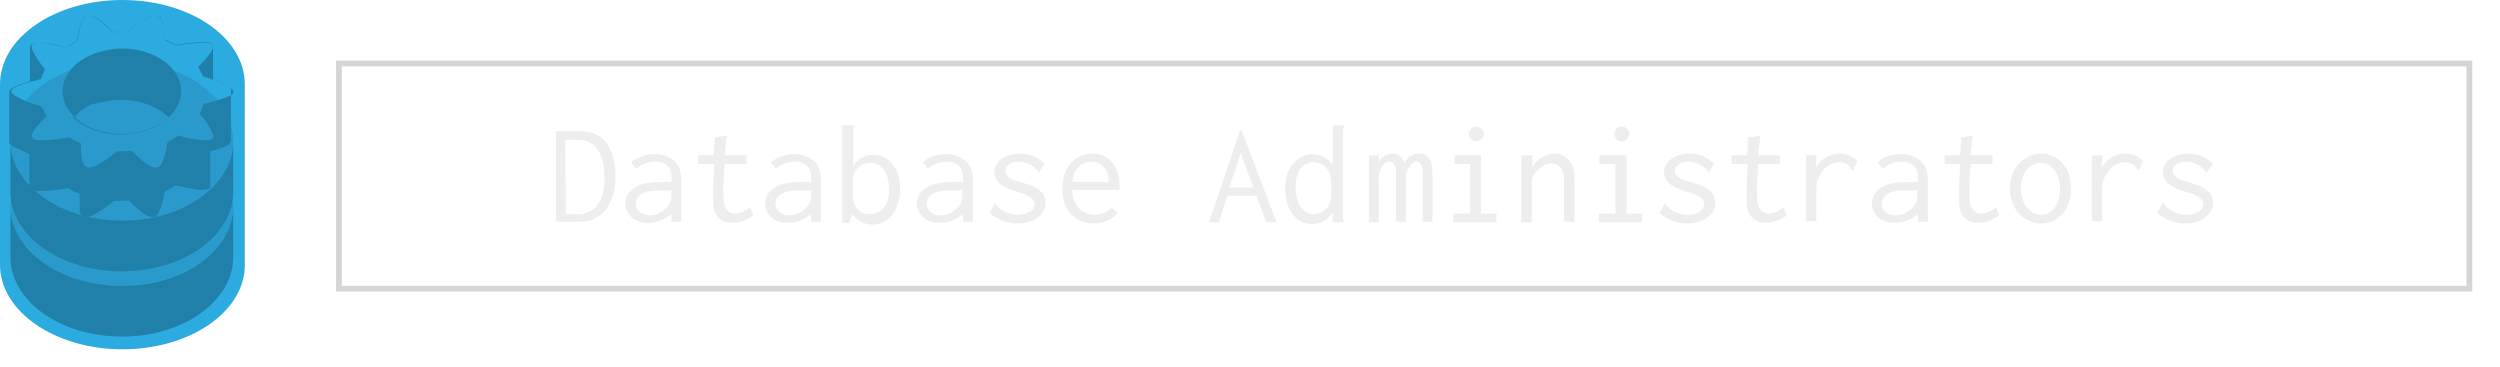
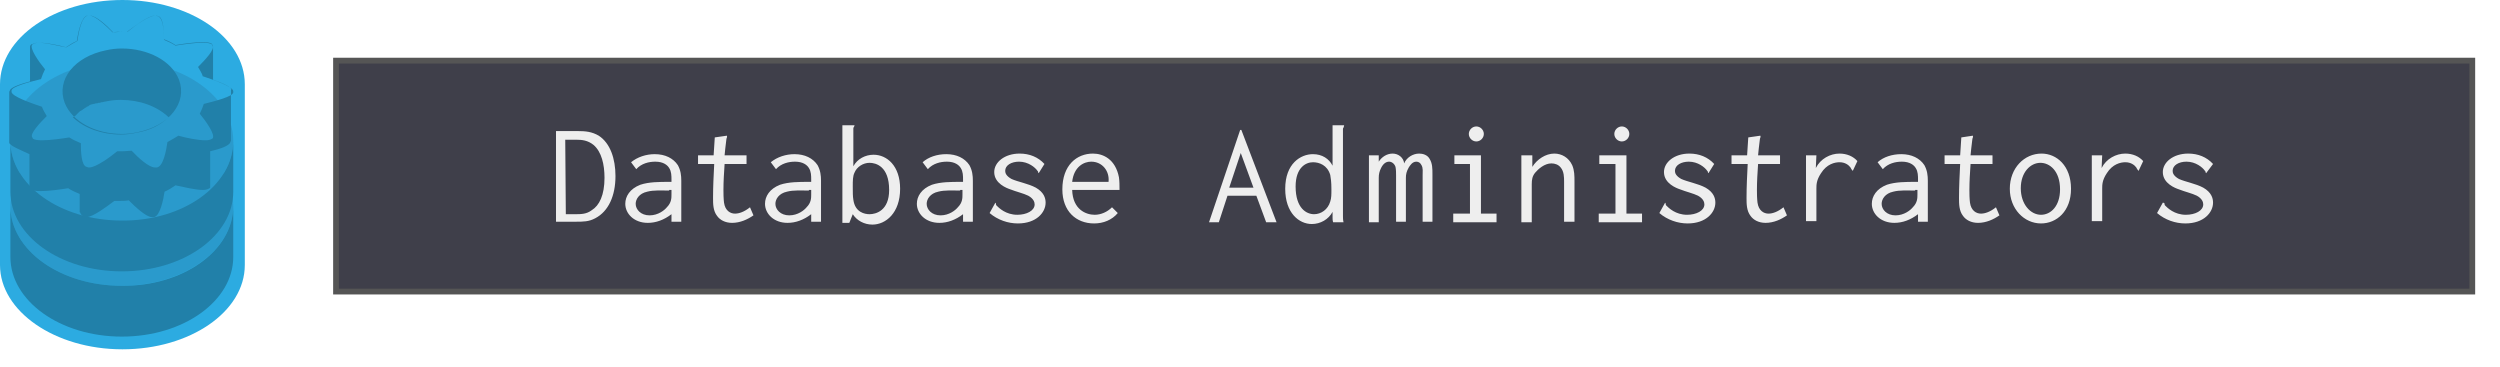
<svg xmlns="http://www.w3.org/2000/svg" width="433" height="63.5" viewBox="0 0 433 63.5">
  <path fill="none" d="M58.7 11h369v39h-369z" />
-   <path fill="#D5D5D5" d="M427.2 11.5v38h-368v-38h368m1-1h-370v40h370v-40z" />
+   <path d="M428.2 10.5h-370v40h370z" fill="#33333f" fill-opacity=".94" stroke="#555" />
  <path fill="#EEE" d="M100 22.7c1.4 0 2.5.1 3.7.8 2 1.3 2.9 4 2.9 7 0 3.4-1.2 6.1-3.5 7.3-1.1.6-2.1.6-3.4.6h-3.4V22.7h3.7zm-2 14.4h1.6c1 0 2 0 2.9-.7 1.3-.8 2.2-2.6 2.2-5.6 0-2.3-.5-4.5-1.9-5.7-1-.8-2-.9-3-.9h-1.9l.1 12.9zm15.4-10.4c1.8 0 3.2.7 4 1.9.5.9.6 1.8.6 2.7v7.1h-1.7v-1.3c-1.3 1-2.7 1.5-4.1 1.5-2.4 0-3.9-1.6-3.9-3.3 0-1.3.8-2.6 2.6-3.3 1.5-.5 3.3-.5 5-.5h.4v-.4c0-.6 0-1.4-.4-2-.3-.5-1-1.1-2.4-1.1-1.1 0-2.4.3-3.3 1.3l-.9-1.2c1.1-.9 2.6-1.4 4.1-1.4zm2.5 6.3c-1.2 0-2.7-.1-3.8.2-1.4.3-2 1.3-2 2.1 0 1 .9 2 2.4 2s2.6-.9 3-1.4c.8-.8.8-1.6.8-2.2v-.8h-.4v.1zm10-9.5c.1.3-.1.4-.1.7-.1.6-.3 2.7-.3 2.7h3.8v1.5h-3.8c-.1 1.5-.2 3-.2 4.5 0 1.7.1 2.1.1 2.2.2 1.4 1.1 1.9 1.9 1.9.7 0 1.6-.3 2.6-1.1l.6 1.4c-1 .7-2.3 1.3-3.7 1.3-1.2 0-2.1-.5-2.6-1.2-.7-.9-.7-2.1-.7-3.1 0-2 .1-3.9.2-5.9h-2.8v-1.5h2.7l.2-3.1 2.1-.3zm11.7 3.2c1.8 0 3.2.7 4 1.9.5.9.6 1.8.6 2.7v7.1h-1.7v-1.3c-1.3 1-2.7 1.5-4.1 1.5-2.4 0-3.9-1.6-3.9-3.3 0-1.3.8-2.6 2.6-3.3 1.5-.5 3.3-.5 5-.5h.4v-.4c0-.6 0-1.4-.4-2-.3-.5-1-1.1-2.4-1.1-1.1 0-2.4.3-3.3 1.3l-.9-1.2c1.1-.9 2.6-1.4 4.1-1.4zm2.5 6.3c-1.2 0-2.7-.1-3.8.2-1.4.3-2 1.3-2 2.1 0 1 .9 2 2.4 2s2.6-.9 3-1.4c.8-.8.8-1.6.8-2.2v-.8h-.4v.1zm7.9-11.3c0 .2-.1.2-.1.3-.1.1-.1.1-.1.3v6.5c.7-1.3 2.1-2 3.5-2 2.3 0 4.6 1.9 4.6 5.9 0 4.2-2.5 6.2-4.8 6.2-1.4 0-2.7-.7-3.4-1.8l-.6 1.5h-1.2V21.7h2.1zm0 8.2c-.3.6-.3 1.4-.3 2.4s0 1.7.1 2.3c.3 2.2 2 2.5 2.8 2.5 1.1 0 3.4-.6 3.4-4.2 0-4.1-2.3-4.7-3.4-4.7s-2.2.7-2.6 1.7zm15.9-3.2c1.8 0 3.2.7 4 1.9.5.9.6 1.8.6 2.7v7.1h-1.7v-1.3c-1.3 1-2.7 1.5-4.1 1.5-2.4 0-3.9-1.6-3.9-3.3 0-1.3.8-2.6 2.6-3.3 1.5-.5 3.3-.5 5-.5h.4v-.4c0-.6 0-1.4-.4-2-.3-.5-1-1.1-2.4-1.1-1.1 0-2.4.3-3.3 1.3l-.9-1.2c1-.9 2.5-1.4 4.1-1.4zm2.4 6.3c-1.2 0-2.7-.1-3.8.2-1.4.3-2 1.3-2 2.1 0 1 .9 2 2.4 2s2.6-.9 3-1.4c.8-.8.8-1.6.8-2.2v-.8h-.4v.1zm13.6-3s-.1-.1-.1-.2 0-.1-.1-.2c-.4-.6-1.6-1.6-3.2-1.6-1.3 0-2.4.6-2.4 1.6 0 .4.2.9 1.1 1.4 1.1.5 2.9.8 4.2 1.5 1.4.8 1.7 1.8 1.7 2.6 0 1.7-1.6 3.6-4.8 3.6-1.7 0-3.5-.6-4.9-1.8l1-1.8c.1.1.1.2.1.2 0 .1 0 .2.1.3.4.4 1.6 1.6 3.6 1.6 1.6 0 3-.7 3-1.8 0-.4-.2-1-1.1-1.5-.8-.4-2.1-.7-3.1-1.1-.6-.2-2.8-1-2.8-3 0-1.7 1.8-3.2 4.4-3.2 1.7 0 3.2.6 4.3 1.8l-1 1.6zm13.9.7c.1.7.1 1.4.1 2.2h-8.2c.1 3.4 2.4 4.3 3.9 4.3 1.1 0 2.2-.5 3-1.3l1 1c-1 1.2-2.5 1.8-4.1 1.8-3.1 0-5.5-2.1-5.5-5.9 0-4.2 2.5-6.2 5.3-6.2 1.8 0 3.9 1 4.5 4.1zm-1.8.8c.2-1.9-1.1-3.5-3-3.5-1.2 0-3 .8-3.3 3.5h6.3zm22.8-9h.2l6.1 16h-1.8l-1.7-4.6h-5l-1.5 4.6h-1.7l5.4-16zm.1 4l-2 6h4.2l-2.2-6zm16-4.8h1.9c0 .2-.1.3-.1.4-.1.1-.1.2-.1.3v15c0 .3 0 .7.1 1.1h-1.8c-.1-.3-.1-.6-.1-.8v-1c-.7 1.3-2.1 2.1-3.6 2.1-2.2 0-4.6-1.9-4.6-6.1 0-4.4 2.7-6 4.8-6 1.6 0 2.8.8 3.4 2v-7h.1zm-6.5 10.6c0 3.8 1.9 4.8 3.2 4.8 1.2 0 2.4-.8 2.8-2.2.2-.6.2-1.2.2-2.1 0-1.3-.1-1.9-.2-2.5-.5-1.7-1.9-2.2-3-2.2-1.2 0-3 .9-3 4.2zm12.7-5.4h1.7V28c.5-.8 1.4-1.4 2.4-1.4s1.9.7 2 1.7c.4-1 1.5-1.7 2.6-1.7.6 0 1.4.2 1.8.9.5.8.5 1.7.5 2.7v8.2h-1.7v-8.1c0-.5.1-1.2-.2-1.7-.2-.4-.5-.6-.9-.6-.7 0-1.1.7-1.3 1-.4.7-.5 1.2-.5 1.8v7.6h-1.7v-8c0-.5 0-1-.1-1.5-.2-.6-.7-.9-1.1-.9-.5 0-1 .3-1.4 1.1-.3.6-.4 1.1-.4 1.7v7.7h-1.7V26.9zm19.4 0V37h2.7v1.5h-7.5V37h2.9v-8.6h-2.7v-1.5h4.6zm.5-3.7c0 .7-.6 1.3-1.3 1.3s-1.3-.6-1.3-1.3c0-.7.6-1.3 1.3-1.3s1.3.6 1.3 1.3zm6.6 3.7h1.8v2c.8-1.3 2.3-2.3 3.8-2.3 1.3 0 2.5.7 3.1 2 .4.9.4 1.9.4 2.8v7h-1.8v-6.9c0-.8 0-1.8-.6-2.5-.4-.5-1-.7-1.6-.7-1.2 0-2.3 1-2.8 1.6s-.6 1.2-.6 2v6.6h-1.8V26.9h.1zm18.1 0V37h2.7v1.5h-7.5V37h2.9v-8.6H277v-1.5h4.7zm.5-3.7c0 .7-.6 1.3-1.3 1.3-.7 0-1.3-.6-1.3-1.3 0-.7.6-1.3 1.3-1.3.7 0 1.3.6 1.3 1.3zm13.7 6.8s-.1-.1-.1-.2 0-.1-.1-.2c-.4-.6-1.6-1.6-3.2-1.6-1.3 0-2.4.6-2.4 1.6 0 .4.2.9 1.1 1.4 1.1.5 2.9.8 4.2 1.5 1.4.8 1.7 1.8 1.7 2.6 0 1.7-1.6 3.6-4.8 3.6-1.7 0-3.5-.6-4.9-1.8l1-1.8c.1.1.1.2.1.2 0 .1 0 .2.1.3.4.4 1.6 1.6 3.6 1.6 1.6 0 3-.7 3-1.8 0-.4-.2-1-1.1-1.5-.8-.4-2.1-.7-3.1-1.1-.6-.2-2.8-1-2.8-3 0-1.7 1.8-3.2 4.4-3.2 1.7 0 3.2.6 4.3 1.8l-1 1.6zm9-6.5c.1.3-.1.4-.1.7-.1.6-.3 2.7-.3 2.7h3.8v1.5h-3.8c-.1 1.5-.2 3-.2 4.5 0 1.7.1 2.1.1 2.2.2 1.4 1.1 1.9 1.9 1.9.7 0 1.6-.3 2.6-1.1l.6 1.4c-1 .7-2.3 1.3-3.7 1.3-1.2 0-2.1-.5-2.6-1.2-.7-.9-.7-2.1-.7-3.1 0-2 .1-3.9.2-5.9h-2.8v-1.5h2.7l.2-3.1 2.1-.3zm9.7 3.4l-.1 2.2c.8-1.6 2.5-2.5 4.1-2.5 1.3 0 2.4.5 3.1 1.3l-.8 1.7c-.2-.2-.3-.4-.4-.6-.3-.4-.9-.9-1.9-.9-.8 0-2.2.3-3.2 1.9-.8 1.2-.8 2-.8 2.7v5.6h-1.8V26.9h1.8zm14.7-.2c1.8 0 3.2.7 4 1.9.5.9.6 1.8.6 2.7v7.1h-1.7v-1.3c-1.3 1-2.7 1.5-4.1 1.5-2.4 0-3.9-1.6-3.9-3.3 0-1.3.8-2.6 2.6-3.3 1.5-.5 3.3-.5 5-.5h.4v-.4c0-.6 0-1.4-.4-2-.3-.5-1-1.1-2.4-1.1-1.1 0-2.4.3-3.3 1.3l-.9-1.2c1-.9 2.5-1.4 4.1-1.4zm2.4 6.3c-1.2 0-2.7-.1-3.8.2-1.4.3-2 1.3-2 2.1 0 1 .9 2 2.4 2s2.6-.9 3-1.4c.8-.8.8-1.6.8-2.2v-.8h-.4v.1zm10-9.5c.1.3-.1.4-.1.7-.1.6-.3 2.7-.3 2.7h3.8v1.5h-3.8c-.1 1.5-.2 3-.2 4.5 0 1.7.1 2.1.1 2.2.2 1.4 1.1 1.9 1.9 1.9.7 0 1.6-.3 2.6-1.1l.6 1.4c-1 .7-2.3 1.3-3.7 1.3-1.2 0-2.1-.5-2.6-1.2-.7-.9-.7-2.1-.7-3.1 0-2 .1-3.9.2-5.9h-2.7v-1.5h2.7l.2-3.1 2-.3zm11.8 15.2c-2.9 0-5.4-2.5-5.4-6 0-3.6 2.5-6.1 5.5-6.1 2.6 0 5.1 2.1 5.1 6.1 0 3.9-2.5 6-5.2 6zm-3.5-6.1c0 2.8 1.7 4.6 3.5 4.6 1.7 0 3.3-1.5 3.3-4.4 0-3.2-1.8-4.6-3.4-4.6-1.7 0-3.4 1.6-3.4 4.4zm14.1-5.7l-.1 2.2c.8-1.6 2.5-2.5 4.1-2.5 1.3 0 2.4.5 3.1 1.3l-.8 1.7c-.2-.2-.3-.4-.4-.6-.3-.4-.9-.9-1.9-.9-.8 0-2.2.3-3.2 1.9-.8 1.2-.8 2-.8 2.7v5.6h-1.8V26.9h1.8zm18 3.1s-.1-.1-.1-.2 0-.1-.1-.2c-.4-.6-1.6-1.6-3.2-1.6-1.3 0-2.4.6-2.4 1.6 0 .4.2.9 1.1 1.4 1.1.5 2.9.8 4.2 1.5 1.4.8 1.7 1.8 1.7 2.6 0 1.7-1.6 3.6-4.8 3.6-1.7 0-3.5-.6-4.9-1.8l1-1.8c.3 0 .3.2.3.2 0 .1 0 .2.1.3.4.4 1.6 1.6 3.6 1.6 1.6 0 3-.7 3-1.8 0-.4-.2-1-1.1-1.5-.8-.4-2.1-.7-3.1-1.1-.6-.2-2.8-1-2.8-3 0-1.7 1.8-3.2 4.4-3.2 1.7 0 3.2.6 4.3 1.8l-1.2 1.6z" />
  <path fill="#2CABE1" d="M21.2 0C9.5 0 0 6.5 0 14.6v31.3c0 8 9.5 14.6 21.2 14.6S42.4 54 42.4 45.9V14.6C42.4 6.5 32.9 0 21.2 0z" />
  <ellipse fill="#2A9ACC" cx="21.1" cy="35.7" rx="19.3" ry="13.8" />
  <path fill="#2180A9" d="M40.4 35.7v8.8c0 7.6-8.6 13.8-19.3 13.8-10.7 0-19.3-6.2-19.3-13.8v-8.8c0 7.6 8.6 13.8 19.3 13.8 10.6.1 19.3-6.1 19.3-13.8" />
  <ellipse fill="#2A9ACC" cx="21.1" cy="24.4" rx="19.3" ry="13.8" />
  <g clip-path="url(#SVGID_2_)">
    <path fill="#2180A9" d="M40.4 24.4v8.8c0 7.6-8.6 13.8-19.3 13.8-10.7 0-19.3-6.2-19.3-13.8v-8.8c0 7.6 8.6 13.8 19.3 13.8 10.6.1 19.3-6.1 19.3-13.8" />
  </g>
-   <path fill="#2180A9" d="M36.9 13.8V8.1c0-.1 0-.2-.1-.3l-.1-.2c-.2-.2-.8-.3-1.6-.3-1.5 0-3.5.3-4.7.5-.6-.4-1.2-.7-2-1v-.1c0-1.5-.2-3.7-1.1-3.9l-.3-.1h-.2c-1.1 0-3.6 1.9-4.8 2.8h-.9c-.5 0-1 0-1.6.1-1.1-1.1-3-2.9-4-2.9h-.4c-1 .2-1.6 3-1.8 4.4-.7.3-1.3.7-1.9 1.1-1.4-.3-3.5-.8-4.7-.8-.5 0-.8.1-1 .2l-.3.1c-.1.1-.2.2-.2.4v6c-1.5.4-3.4 1-3.5 1.6l-.1.2v8.8c0 .5 2 1.3 3.5 2v5.7l.1.1.1.1.1.2c.2.2.8.3 1.6.3 1.5 0 3.6-.3 4.8-.5.6.4 1.3.7 2 1V36.7s0 .1.1.1v.1s0 .1.1.1v.1l.1.1.1.1.1.1c.1 0 .1.1.2.1l.3.1h.2c1.1 0 3.6-1.9 4.8-2.8h.9c.5 0 1 0 1.6-.1 1.1 1.1 3 2.9 4 2.9h.4c1-.2 1.6-3 1.8-4.4.7-.3 1.3-.7 1.9-1.1 1.4.3 3.5.8 4.7.8.5 0 .8-.1 1-.2l.2-.1.1-.1v-.1-.1-.1-6c1.8-.4 3.4-1 3.5-1.6l.1-.2v-8.8c.4-.4-1.4-1.2-3.1-1.8zM13 20.1l.1-.1.2-.2.1-.1.2-.2.1-.1c.1-.1.2-.2.3-.2.1-.1.2-.1.3-.2 0 0 .1 0 .1-.1.1 0 .2-.1.2-.1l.1-.1c.1 0 .2-.1.2-.1s.1 0 .1-.1c.1 0 .2-.1.3-.1l.1-.1c.1-.1.3-.2.4-.2.1 0 .3-.1.4-.1h.1c.1 0 .2-.1.3-.1h.2c.1 0 .2-.1.3-.1h.2c.1 0 .2-.1.3-.1h.1c.2 0 .3-.1.5-.1.9-.2 1.8-.3 2.7-.3 3.3 0 6.3 1.1 8.3 3-1.3 1.3-3.2 2.3-5.6 2.7-.9.2-1.8.3-2.7.3-3.3 0-6.3-1.1-8.3-3 .3-.1.3-.2.4-.2zm22.1-6.9c1.8.6 5.3 1.8 5.3 2.6v.2c0 .7-3.1 1.5-5.1 2-.2.6-.4 1.1-.7 1.7 1 1.2 2.8 3.7 2.2 4.3l-.2.1c-.2.1-.5.2-1 .2-1.3 0-3.3-.4-4.7-.8-.6.4-1.2.7-1.9 1.1-.2 1.4-.7 4.2-1.8 4.4h-.4c-1 0-2.9-1.7-4-2.9-.5 0-1 .1-1.6.1h-.9c-1.2 1-3.7 2.8-4.8 2.8h-.2l-.3-.1c-.9-.2-1-2.6-1-4.1-.7-.3-1.4-.6-2-1-1.2.2-3.3.5-4.7.5-.8 0-1.4-.1-1.6-.3l-.1-.2c-.5-.6 1.3-2.5 2.5-3.7-.3-.5-.6-1-.8-1.5v-.1C5.5 17.9 2 16.7 2 15.9v-.2c0-.7 3.1-1.5 5.1-2 .2-.6.4-1.1.7-1.7-1-1.2-2.8-3.7-2.2-4.3l.2-.1c.2-.1.5-.2 1-.2 1.3 0 3.3.4 4.7.8.6-.4 1.2-.7 1.9-1.1.2-1.4.7-4.2 1.8-4.4h.4c1 0 2.9 1.7 4 2.9.5 0 1-.1 1.6-.1h.9c1.2-1 3.7-2.8 4.8-2.8h.2l.3.1c.9.2 1 2.6 1 4.1.7.3 1.4.6 2 1 1.2-.2 3.3-.5 4.7-.5.8 0 1.4.1 1.6.3l.1.2c.5.6-1.3 2.5-2.5 3.7.3.5.6 1 .8 1.5-.1 0 0 .1 0 .1zm-11.3 9.7c5.5-1.1 8.7-5.1 7.2-9.1-1.3-3.3-5.4-5.4-9.9-5.4-.9 0-1.8.1-2.7.3-5.5 1.1-8.7 5.1-7.2 9.1 1.3 3.3 5.4 5.4 9.9 5.4.9 0 1.8-.1 2.7-.3" />
+   <path fill="#2180A9" d="M36.9 13.8V8.1c0-.1 0-.2-.1-.3l-.1-.2c-.2-.2-.8-.3-1.6-.3-1.5 0-3.5.3-4.7.5-.6-.4-1.2-.7-2-1v-.1c0-1.5-.2-3.7-1.1-3.9l-.3-.1h-.2c-1.1 0-3.6 1.9-4.8 2.8h-.9c-.5 0-1 0-1.6.1-1.1-1.1-3-2.9-4-2.9h-.4c-1 .2-1.6 3-1.8 4.4-.7.3-1.3.7-1.9 1.1-1.4-.3-3.5-.8-4.7-.8-.5 0-.8.1-1 .2l-.3.1c-.1.1-.2.2-.2.4v6c-1.5.4-3.4 1-3.5 1.6l-.1.2v8.8c0 .5 2 1.3 3.5 2v5.7l.1.1.1.1.1.2c.2.2.8.3 1.6.3 1.5 0 3.6-.3 4.8-.5.6.4 1.3.7 2 1v3.1s0 .1.1.1v.1s0 .1.1.1v.1l.1.1.1.1.1.1c.1 0 .1.1.2.1l.3.1h.2c1.1 0 3.6-1.9 4.8-2.8h.9c.5 0 1 0 1.6-.1 1.1 1.1 3 2.9 4 2.9h.4c1-.2 1.6-3 1.8-4.4.7-.3 1.3-.7 1.9-1.1 1.4.3 3.5.8 4.7.8.5 0 .8-.1 1-.2l.2-.1.1-.1v-6.3c1.8-.4 3.4-1 3.5-1.6l.1-.2v-8.8c.4-.4-1.4-1.2-3.1-1.8zM13 20.1l.1-.1.2-.2.1-.1.2-.2.1-.1c.1-.1.2-.2.3-.2.1-.1.2-.1.3-.2 0 0 .1 0 .1-.1.1 0 .2-.1.2-.1l.1-.1c.1 0 .2-.1.2-.1s.1 0 .1-.1c.1 0 .2-.1.3-.1l.1-.1c.1-.1.3-.2.4-.2.1 0 .3-.1.4-.1h.1c.1 0 .2-.1.3-.1h.2c.1 0 .2-.1.3-.1h.2c.1 0 .2-.1.3-.1h.1c.2 0 .3-.1.5-.1.9-.2 1.8-.3 2.7-.3 3.3 0 6.3 1.1 8.3 3-1.3 1.3-3.2 2.3-5.6 2.7-.9.2-1.8.3-2.7.3-3.3 0-6.3-1.1-8.3-3 .3-.1.3-.2.4-.2zm22.1-6.9c1.8.6 5.3 1.8 5.3 2.6v.2c0 .7-3.1 1.5-5.1 2-.2.6-.4 1.1-.7 1.7 1 1.2 2.8 3.7 2.2 4.3l-.2.1c-.2.1-.5.2-1 .2-1.3 0-3.3-.4-4.7-.8-.6.4-1.2.7-1.9 1.1-.2 1.4-.7 4.2-1.8 4.4h-.4c-1 0-2.9-1.7-4-2.9-.5 0-1 .1-1.6.1h-.9c-1.2 1-3.7 2.8-4.8 2.8h-.2l-.3-.1c-.9-.2-1-2.6-1-4.1-.7-.3-1.4-.6-2-1-1.2.2-3.3.5-4.7.5-.8 0-1.4-.1-1.6-.3l-.1-.2c-.5-.6 1.3-2.5 2.5-3.7-.3-.5-.6-1-.8-1.5v-.1C5.5 17.9 2 16.7 2 15.9v-.2c0-.7 3.1-1.5 5.1-2 .2-.6.4-1.1.7-1.7-1-1.2-2.8-3.7-2.2-4.3l.2-.1c.2-.1.5-.2 1-.2 1.3 0 3.3.4 4.7.8.6-.4 1.2-.7 1.9-1.1.2-1.4.7-4.2 1.8-4.4h.4c1 0 2.9 1.7 4 2.9.5 0 1-.1 1.6-.1h.9c1.2-1 3.7-2.8 4.8-2.8h.2l.3.1c.9.2 1 2.6 1 4.1.7.3 1.4.6 2 1 1.2-.2 3.3-.5 4.7-.5.8 0 1.4.1 1.6.3l.1.2c.5.6-1.3 2.5-2.5 3.7.3.5.6 1 .8 1.5-.1 0 0 .1 0 .1zm-11.3 9.7c5.5-1.1 8.7-5.1 7.2-9.1-1.3-3.3-5.4-5.4-9.9-5.4-.9 0-1.8.1-2.7.3-5.5 1.1-8.7 5.1-7.2 9.1 1.3 3.3 5.4 5.4 9.9 5.4.9 0 1.8-.1 2.7-.3" />
</svg>
